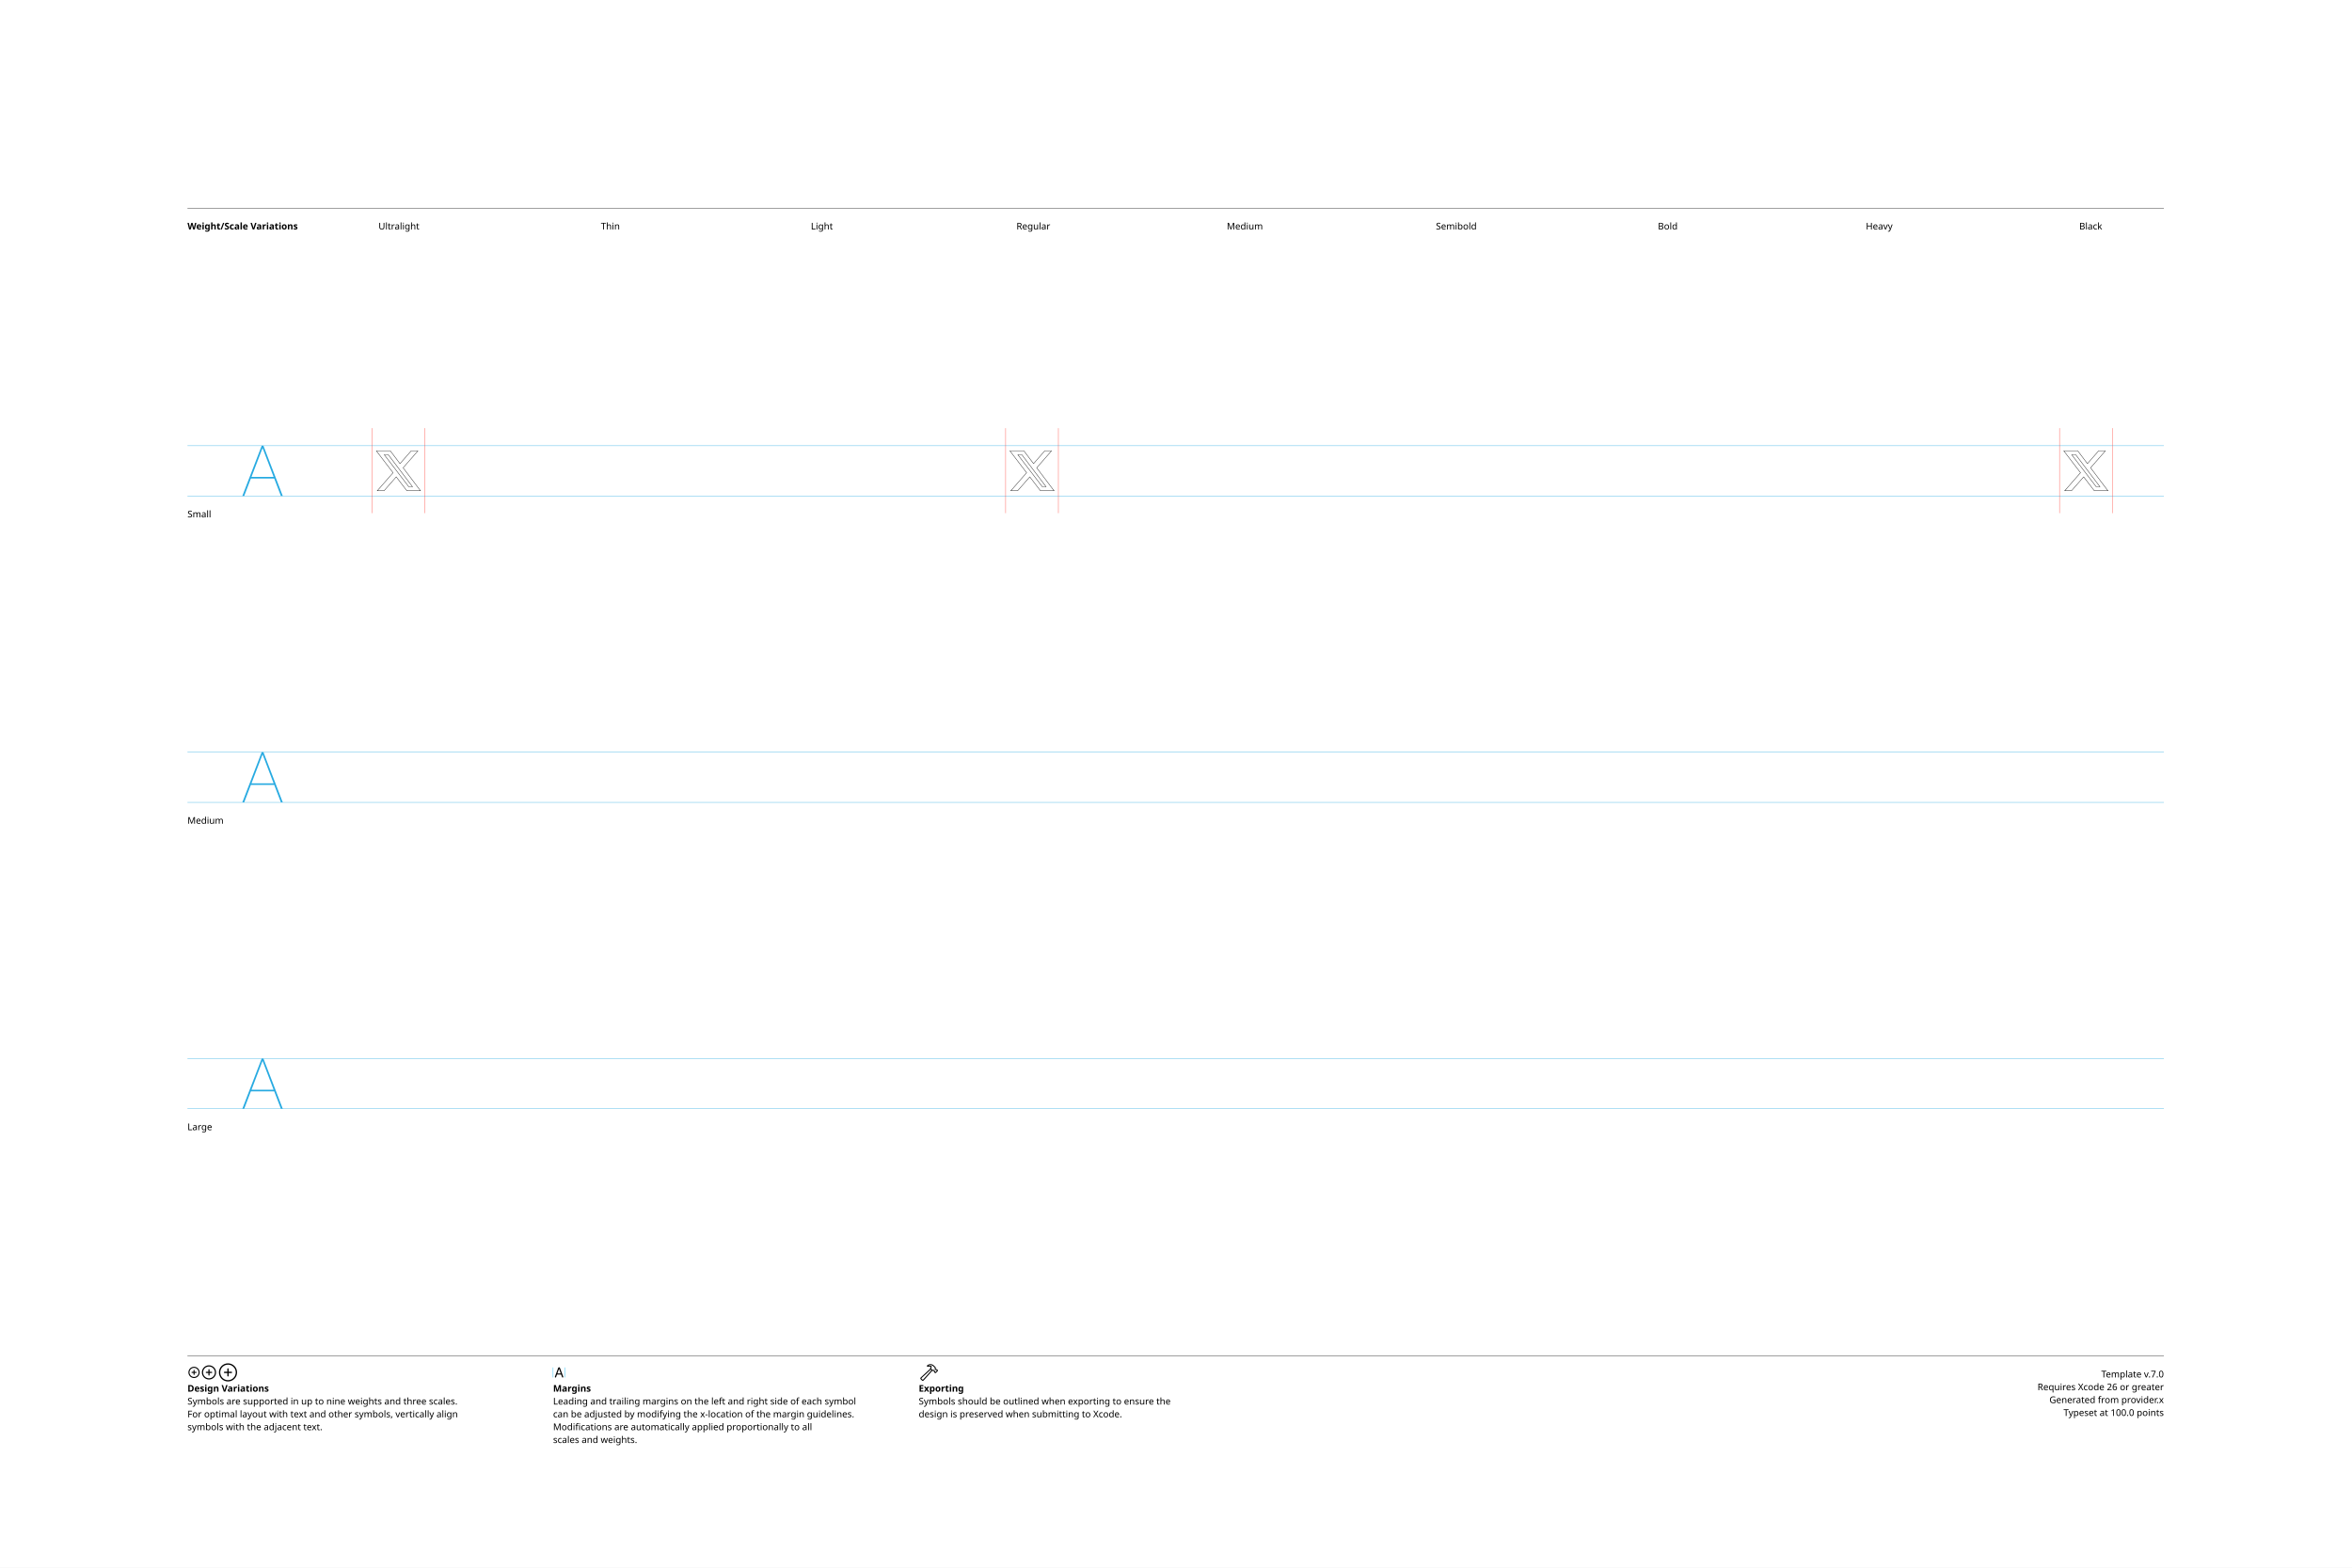
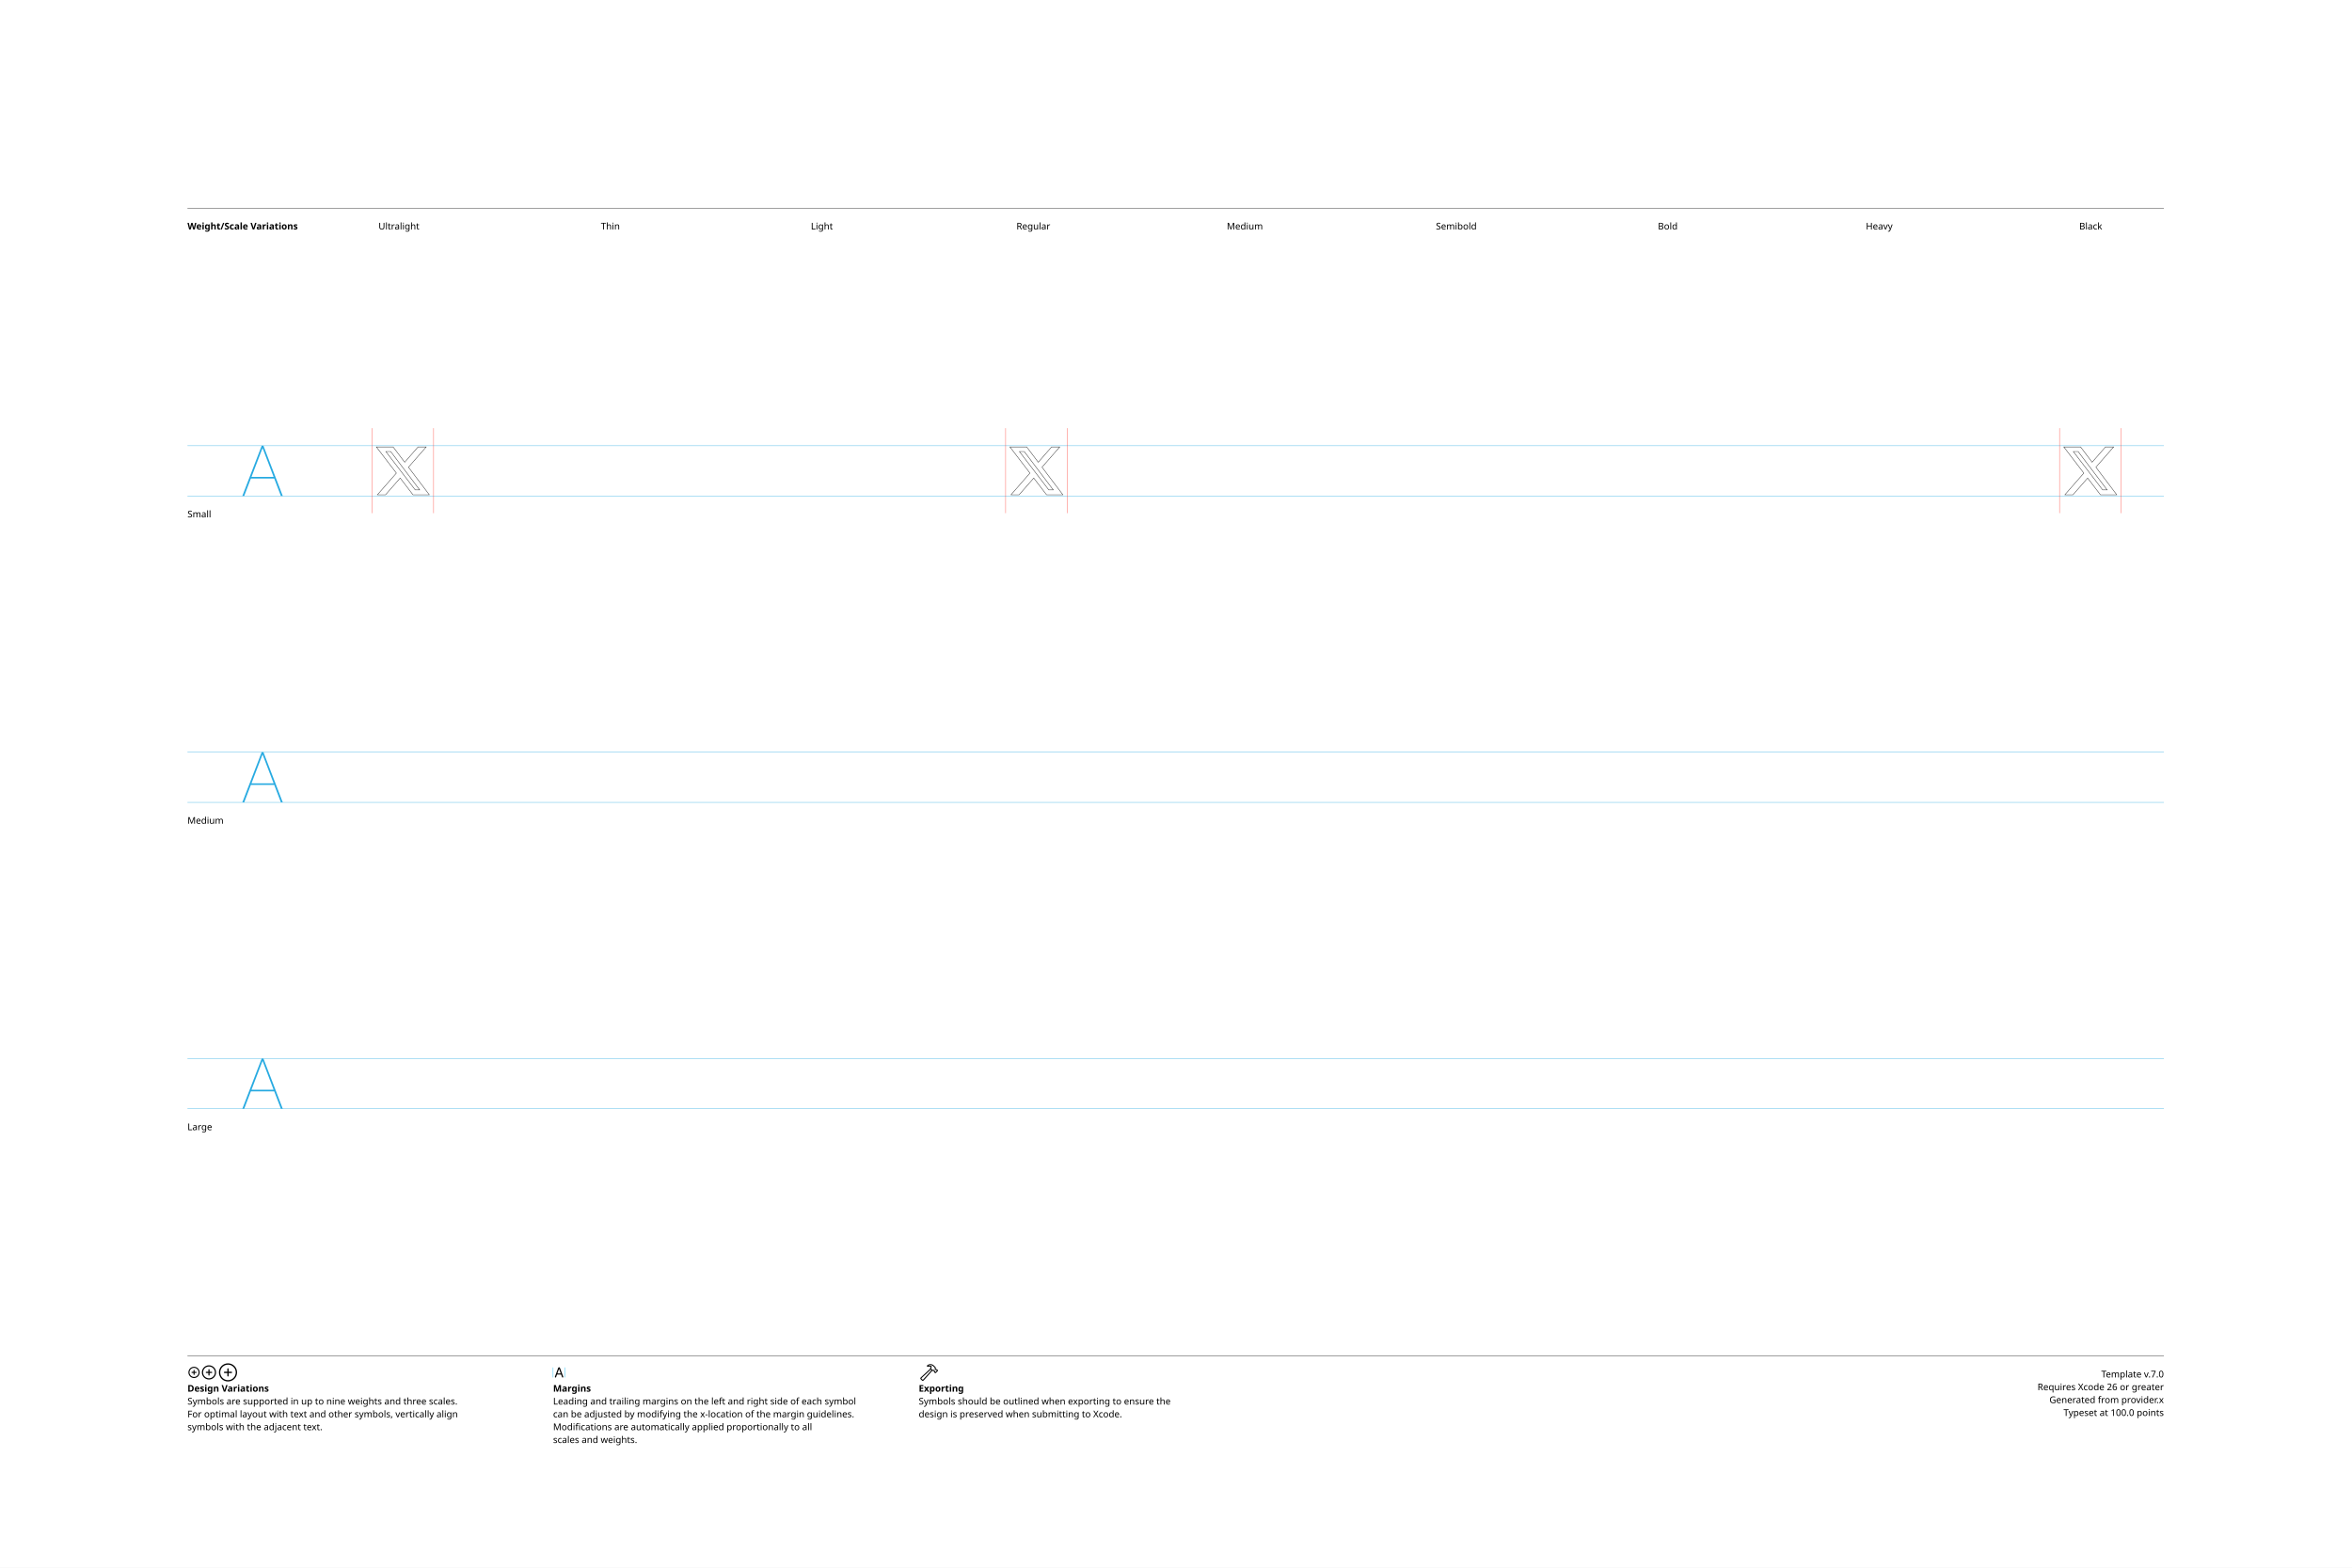
<svg xmlns="http://www.w3.org/2000/svg" version="1.1" viewBox="0 0 3300 2200">
  <style>.defaults {-sfsymbols-variable-value-mode:color;-sfsymbols-draw-reverses-motion-groups:false}

.monochrome-0 {-sfsymbols-motion-group:0}

.multicolor-0:tintColor {-sfsymbols-motion-group:0}

.hierarchical-0:primary {-sfsymbols-motion-group:0}

.SFSymbolsPreviewWireframe {fill:none;opacity:1.0;stroke:black;stroke-width:0.5}
</style>
  <g id="Notes">
    <rect height="2200" id="artboard" style="fill:white;opacity:1" width="3300" x="0" y="0" />
    <line style="fill:none;stroke:black;opacity:1;stroke-width:0.5;" x1="263" x2="3036" y1="292" y2="292" />
    <text style="stroke:none;fill:black;font-family:sans-serif;font-size:13;font-weight:bold;" transform="matrix(1 0 0 1 263 322)">Weight/Scale Variations</text>
    <text style="stroke:none;fill:black;font-family:sans-serif;font-size:13;text-anchor:middle;" transform="matrix(1 0 0 1 559.711 322)">Ultralight</text>
    <text style="stroke:none;fill:black;font-family:sans-serif;font-size:13;text-anchor:middle;" transform="matrix(1 0 0 1 856.422 322)">Thin</text>
    <text style="stroke:none;fill:black;font-family:sans-serif;font-size:13;text-anchor:middle;" transform="matrix(1 0 0 1 1153.13 322)">Light</text>
    <text style="stroke:none;fill:black;font-family:sans-serif;font-size:13;text-anchor:middle;" transform="matrix(1 0 0 1 1449.84 322)">Regular</text>
    <text style="stroke:none;fill:black;font-family:sans-serif;font-size:13;text-anchor:middle;" transform="matrix(1 0 0 1 1746.56 322)">Medium</text>
    <text style="stroke:none;fill:black;font-family:sans-serif;font-size:13;text-anchor:middle;" transform="matrix(1 0 0 1 2043.27 322)">Semibold</text>
    <text style="stroke:none;fill:black;font-family:sans-serif;font-size:13;text-anchor:middle;" transform="matrix(1 0 0 1 2339.98 322)">Bold</text>
    <text style="stroke:none;fill:black;font-family:sans-serif;font-size:13;text-anchor:middle;" transform="matrix(1 0 0 1 2636.69 322)">Heavy</text>
    <text style="stroke:none;fill:black;font-family:sans-serif;font-size:13;text-anchor:middle;" transform="matrix(1 0 0 1 2933.4 322)">Black</text>
    <line style="fill:none;stroke:black;opacity:1;stroke-width:0.5;" x1="263" x2="3036" y1="1903" y2="1903" />
    <g transform="matrix(0.2 0 0 0.2 263 1933)">
      <path d="m46.24 4.15c21.777 0 39.453-17.627 39.453-39.404s-17.676-39.404-39.453-39.404c-21.729 0-39.404 17.627-39.404 39.404s17.676 39.404 39.404 39.404Zm0-7.422c-17.676 0-31.934-14.307-31.934-31.982s14.258-31.982 31.934-31.982 31.982 14.307 31.982 31.982-14.307 31.982-31.982 31.982Zm3.613-17.773v-28.467c0-2.246-1.465-3.76-3.711-3.76-2.148 0-3.613 1.514-3.613 3.76v28.467c0 2.197 1.465 3.711 3.613 3.711 2.246 0 3.711-1.514 3.711-3.711Zm-17.822-10.596h28.418c2.197 0 3.711-1.465 3.711-3.613 0-2.197-1.514-3.711-3.711-3.711h-28.418c-2.246 0-3.76 1.514-3.76 3.711 0 2.148 1.514 3.613 3.76 3.613Z" />
    </g>
    <g transform="matrix(0.2 0 0 0.2 281.506 1933)">
      <path d="m58.545 14.551c27.49 0 49.805-22.314 49.805-49.805s-22.314-49.805-49.805-49.805-49.805 22.314-49.805 49.805 22.314 49.805 49.805 49.805Zm0-8.301c-22.949 0-41.504-18.555-41.504-41.504s18.555-41.504 41.504-41.504 41.504 18.555 41.504 41.504-18.555 41.504-41.504 41.504Zm4.053-23.096v-36.914c0-2.49-1.709-4.199-4.15-4.199-2.393 0-4.053 1.709-4.053 4.199v36.914c0 2.441 1.66 4.15 4.053 4.15 2.441 0 4.15-1.66 4.15-4.15Zm-22.559-14.404h36.963c2.441 0 4.15-1.611 4.15-4.004 0-2.441-1.709-4.15-4.15-4.15h-36.963c-2.49 0-4.15 1.709-4.15 4.15 0 2.393 1.66 4.004 4.15 4.004Z" />
    </g>
    <g transform="matrix(0.2 0 0 0.2 304.924 1933)">
      <path d="m74.853 28.32c35.107 0 63.623-28.467 63.623-63.574s-28.516-63.623-63.623-63.623-63.574 28.516-63.574 63.623 28.467 63.574 63.574 63.574Zm0-9.082c-30.127 0-54.492-24.365-54.492-54.492s24.365-54.492 54.492-54.492 54.492 24.365 54.492 54.492-24.365 54.492-54.492 54.492Zm4.443-30.322v-48.486c0-2.734-1.855-4.639-4.541-4.639-2.588 0-4.443 1.904-4.443 4.639v48.486c0 2.686 1.855 4.59 4.443 4.59 2.686 0 4.541-1.855 4.541-4.59Zm-28.711-19.775h48.486c2.686 0 4.59-1.807 4.59-4.395 0-2.734-1.855-4.59-4.59-4.59h-48.486c-2.734 0-4.59 1.855-4.59 4.59 0 2.588 1.855 4.395 4.59 4.395Z" />
    </g>
    <text style="stroke:none;fill:black;font-family:sans-serif;font-size:13;font-weight:bold;" transform="matrix(1 0 0 1 263 1953)">Design Variations</text>
    <text style="stroke:none;fill:black;font-family:sans-serif;font-size:13;" transform="matrix(1 0 0 1 263 1971)">Symbols are supported in up to nine weights and three scales.</text>
    <text style="stroke:none;fill:black;font-family:sans-serif;font-size:13;" transform="matrix(1 0 0 1 263 1989)">For optimal layout with text and other symbols, vertically align</text>
    <text style="stroke:none;fill:black;font-family:sans-serif;font-size:13;" transform="matrix(1 0 0 1 263 2007)">symbols with the adjacent text.</text>
    <line style="fill:none;stroke:#00AEEF;stroke-width:0.5;opacity:1.0;" x1="776" x2="776" y1="1919" y2="1933" />
    <g transform="matrix(0.2 0 0 0.2 776 1933)">
      <path d="m16.553 0.781c2.588 0 3.857-0.977 4.785-3.711l20.557-57.52h0.244l20.605 57.52c0.928 2.734 2.197 3.711 4.736 3.711 2.588 0 4.248-1.562 4.248-4.004 0-0.83-0.146-1.611-0.537-2.637l-22.9-60.986c-1.123-2.979-3.125-4.492-6.25-4.492-3.027 0-5.078 1.465-6.152 4.443l-22.9 61.084c-0.391 1.025-0.537 1.807-0.537 2.637 0 2.441 1.562 3.955 4.102 3.955Zm10.205-20.947h30.664c2.002 0 3.662-1.66 3.662-3.662 0-2.051-1.66-3.662-3.662-3.662h-30.664c-2.002 0-3.662 1.611-3.662 3.662 0 2.002 1.66 3.662 3.662 3.662Z" />
    </g>
    <line style="fill:none;stroke:#00AEEF;stroke-width:0.5;opacity:1.0;" x1="792.836" x2="792.836" y1="1919" y2="1933" />
    <text style="stroke:none;fill:black;font-family:sans-serif;font-size:13;font-weight:bold;" transform="matrix(1 0 0 1 776 1953)">Margins</text>
    <text style="stroke:none;fill:black;font-family:sans-serif;font-size:13;" transform="matrix(1 0 0 1 776 1971)">Leading and trailing margins on the left and right side of each symbol</text>
    <text style="stroke:none;fill:black;font-family:sans-serif;font-size:13;" transform="matrix(1 0 0 1 776 1989)">can be adjusted by modifying the x-location of the margin guidelines.</text>
    <text style="stroke:none;fill:black;font-family:sans-serif;font-size:13;" transform="matrix(1 0 0 1 776 2007)">Modifications are automatically applied proportionally to all</text>
    <text style="stroke:none;fill:black;font-family:sans-serif;font-size:13;" transform="matrix(1 0 0 1 776 2025)">scales and weights.</text>
    <g transform="matrix(0.2 0 0 0.2 1289 1933)">
      <path d="m14.209 13.135 7.861 7.861c4.297 4.395 9.326 4.102 13.867-1.025l60.693-68.213-4.883-4.883-60.254 67.676c-1.807 1.953-3.467 2.441-5.811 0.098l-5.176-5.127c-2.295-2.295-1.807-3.955 0.195-5.811l67.481-62.158-4.883-4.834-68.066 62.598c-4.98 4.59-5.322 9.473-1.025 13.818Zm44.873-97.461c-2.051 2.002-2.246 4.883-1.074 6.787 1.123 1.807 3.467 3.027 6.592 2.246 5.859-1.66 12.598-2.393 18.896 0.928l-2.686 7.129c-1.611 4.004-0.732 6.885 1.709 9.424l10.254 10.303c2.344 2.393 4.541 2.441 7.08 1.953l4.443-0.732 2.588 2.539-0.195 2.246c-0.098 2.295 0.537 4.297 2.783 6.494l3.369 3.32c2.295 2.295 5.518 2.49 7.812 0.195l12.988-13.037c2.295-2.344 2.148-5.371-0.195-7.666l-3.418-3.418c-2.197-2.197-4.053-3.027-6.348-2.881l-2.344 0.244-2.441-2.441 1.025-4.688c0.635-2.734-0.244-4.98-2.881-7.617l-11.279-11.182c-12.94-12.842-35.596-11.035-46.68-0.146Zm7.08 2.051c8.789-6.396 25.977-5.664 33.691 1.953l12.305 12.207c1.025 1.025 1.221 1.807 0.928 3.32l-1.465 6.641 6.738 6.689 4.395-0.244c1.123-0.049 1.514 0.049 2.344 0.879l2.539 2.49-10.84 10.84-2.49-2.49c-0.83-0.879-0.977-1.221-0.928-2.393l0.293-4.346-6.689-6.738-6.836 1.172c-1.416 0.293-2.051 0.195-3.174-0.879l-8.936-8.887c-1.074-1.025-1.172-1.709-0.488-3.369l4.59-11.475c-6.104-6.348-17.041-7.52-25.586-4.59-0.684 0.244-0.928-0.391-0.391-0.781Z" />
    </g>
    <text style="stroke:none;fill:black;font-family:sans-serif;font-size:13;font-weight:bold;" transform="matrix(1 0 0 1 1289 1953)">Exporting</text>
    <text style="stroke:none;fill:black;font-family:sans-serif;font-size:13;" transform="matrix(1 0 0 1 1289 1971)">Symbols should be outlined when exporting to ensure the</text>
    <text style="stroke:none;fill:black;font-family:sans-serif;font-size:13;" transform="matrix(1 0 0 1 1289 1989)">design is preserved when submitting to Xcode.</text>
    <text id="template-version" style="stroke:none;fill:black;font-family:sans-serif;font-size:13;text-anchor:end;" transform="matrix(1 0 0 1 3036 1933)">Template v.7.0</text>
    <text style="stroke:none;fill:black;font-family:sans-serif;font-size:13;text-anchor:end;" transform="matrix(1 0 0 1 3036 1951)">Requires Xcode 26 or greater</text>
    <text id="descriptive-name" style="stroke:none;fill:black;font-family:sans-serif;font-size:13;text-anchor:end;" transform="matrix(1 0 0 1 3036 1969)">Generated from provider.x</text>
    <text style="stroke:none;fill:black;font-family:sans-serif;font-size:13;text-anchor:end;" transform="matrix(1 0 0 1 3036 1987)">Typeset at 100.0 points</text>
    <text style="stroke:none;fill:black;font-family:sans-serif;font-size:13;" transform="matrix(1 0 0 1 263 726)">Small</text>
    <text style="stroke:none;fill:black;font-family:sans-serif;font-size:13;" transform="matrix(1 0 0 1 263 1156)">Medium</text>
    <text style="stroke:none;fill:black;font-family:sans-serif;font-size:13;" transform="matrix(1 0 0 1 263 1586)">Large</text>
  </g>
  <g id="Guides">
    <g id="H-reference" style="fill:#27AAE1;stroke:none;" transform="matrix(1 0 0 1 339 696)">
      <path d="M0.994 0L3.638 0L29.328-67.132L30.03-67.132L30.03-70.459L28.123-70.459ZM11.688-24.48L46.981-24.48L46.231-26.729L12.438-26.729ZM55.12 0L57.764 0L30.638-70.459L29.433-70.459L29.433-67.132Z" />
    </g>
    <line id="Baseline-S" style="fill:none;stroke:#27AAE1;opacity:1;stroke-width:0.5;" x1="263" x2="3036" y1="696" y2="696" />
    <line id="Capline-S" style="fill:none;stroke:#27AAE1;opacity:1;stroke-width:0.5;" x1="263" x2="3036" y1="625.541" y2="625.541" />
    <g id="H-reference" style="fill:#27AAE1;stroke:none;" transform="matrix(1 0 0 1 339 1126)">
      <path d="M0.994 0L3.638 0L29.328-67.132L30.03-67.132L30.03-70.459L28.123-70.459ZM11.688-24.48L46.981-24.48L46.231-26.729L12.438-26.729ZM55.12 0L57.764 0L30.638-70.459L29.433-70.459L29.433-67.132Z" />
    </g>
    <line id="Baseline-M" style="fill:none;stroke:#27AAE1;opacity:1;stroke-width:0.5;" x1="263" x2="3036" y1="1126" y2="1126" />
    <line id="Capline-M" style="fill:none;stroke:#27AAE1;opacity:1;stroke-width:0.5;" x1="263" x2="3036" y1="1055.54" y2="1055.54" />
    <g id="H-reference" style="fill:#27AAE1;stroke:none;" transform="matrix(1 0 0 1 339 1556)">
      <path d="M0.994 0L3.638 0L29.328-67.132L30.03-67.132L30.03-70.459L28.123-70.459ZM11.688-24.48L46.981-24.48L46.231-26.729L12.438-26.729ZM55.12 0L57.764 0L30.638-70.459L29.433-70.459L29.433-67.132Z" />
    </g>
    <line id="Baseline-L" style="fill:none;stroke:#27AAE1;opacity:1;stroke-width:0.5;" x1="263" x2="3036" y1="1556" y2="1556" />
    <line id="Capline-L" style="fill:none;stroke:#27AAE1;opacity:1;stroke-width:0.5;" x1="263" x2="3036" y1="1485.54" y2="1485.54" />
    <line id="left-margin-Ultralight-S" style="fill:none;stroke:#FF3B30;stroke-width:0.5;opacity:1.0;" x1="522.047" x2="522.047" y1="600.785" y2="720.121" />
-     <line id="right-margin-Ultralight-S" style="fill:none;stroke:#FF3B30;stroke-width:0.5;opacity:1.0;" x1="596.047" x2="596.047" y1="600.785" y2="720.121" />
+     <line id="right-margin-Ultralight-S" style="fill:none;stroke:#FF3B30;stroke-width:0.5;opacity:1.0;" x1="608.385" x2="608.385" y1="600.785" y2="720.121" />
    <line id="left-margin-Regular-S" style="fill:none;stroke:#FF3B30;stroke-width:0.5;opacity:1.0;" x1="1410.980" x2="1410.980" y1="600.785" y2="720.121" />
-     <line id="right-margin-Regular-S" style="fill:none;stroke:#FF3B30;stroke-width:0.5;opacity:1.0;" x1="1484.980" x2="1484.980" y1="600.785" y2="720.121" />
+     <line id="right-margin-Regular-S" style="fill:none;stroke:#FF3B30;stroke-width:0.5;opacity:1.0;" x1="1497.318" x2="1497.318" y1="600.785" y2="720.121" />
    <line id="left-margin-Black-S" style="fill:none;stroke:#FF3B30;stroke-width:0.5;opacity:1.0;" x1="2889.630" x2="2889.630" y1="600.785" y2="720.121" />
-     <line id="right-margin-Black-S" style="fill:none;stroke:#FF3B30;stroke-width:0.5;opacity:1.0;" x1="2963.630" x2="2963.630" y1="600.785" y2="720.121" />
+     <line id="right-margin-Black-S" style="fill:none;stroke:#FF3B30;stroke-width:0.5;opacity:1.0;" x1="2975.968" x2="2975.968" y1="600.785" y2="720.121" />
  </g>
  <g id="Symbols">
    <g id="Ultralight-S" transform="matrix(1 0 0 1 522.047 696)">
-       <path class="monochrome-0 multicolor-0:tintColor hierarchical-0:primary SFSymbolsPreviewWireframe" d="M54.828 -63.25L64.334 -63.25L43.564 -39.509L68 -7.209L48.868 -7.209L33.885 -26.801L16.736 -7.209L7.224 -7.209L29.441 -32.603L6 -63.247L25.618 -63.247L39.162 -45.339L54.828 -63.25ZM51.492 -12.898L56.76 -12.898L22.755 -57.858L17.103 -57.858L51.492 -12.898Z" />
+       <path class="monochrome-0 multicolor-0:tintColor hierarchical-0:primary SFSymbolsPreviewWireframe" d="M64.545 -68.826L75.942 -68.826L51.039 -40.361L80.338 -1.633L57.399 -1.633L39.434 -25.124L18.872 -1.633L7.468 -1.633L34.106 -32.08L6 -68.822L29.522 -68.822L45.761 -47.351L64.545 -68.826ZM60.545 -8.454L66.861 -8.454L26.089 -62.361L19.312 -62.361L60.545 -8.454Z" />
    </g>
    <g id="Regular-S" transform="matrix(1 0 0 1 1410.98 696)">
-       <path class="monochrome-0 multicolor-0:tintColor hierarchical-0:primary SFSymbolsPreviewWireframe" d="M54.828 -63.25L64.334 -63.25L43.564 -39.509L68 -7.209L48.868 -7.209L33.885 -26.801L16.736 -7.209L7.224 -7.209L29.441 -32.603L6 -63.247L25.618 -63.247L39.162 -45.339L54.828 -63.25ZM51.492 -12.898L56.76 -12.898L22.755 -57.858L17.103 -57.858L51.492 -12.898Z" />
+       <path class="monochrome-0 multicolor-0:tintColor hierarchical-0:primary SFSymbolsPreviewWireframe" d="M64.545 -68.826L75.942 -68.826L51.039 -40.361L80.338 -1.633L57.399 -1.633L39.434 -25.124L18.872 -1.633L7.468 -1.633L34.106 -32.08L6 -68.822L29.522 -68.822L45.761 -47.351L64.545 -68.826ZM60.545 -8.454L66.861 -8.454L26.089 -62.361L19.312 -62.361L60.545 -8.454Z" />
    </g>
    <g id="Black-S" transform="matrix(1 0 0 1 2889.63 696)">
-       <path class="monochrome-0 multicolor-0:tintColor hierarchical-0:primary SFSymbolsPreviewWireframe" d="M54.828 -63.25L64.334 -63.25L43.564 -39.509L68 -7.209L48.868 -7.209L33.885 -26.801L16.736 -7.209L7.224 -7.209L29.441 -32.603L6 -63.247L25.618 -63.247L39.162 -45.339L54.828 -63.25ZM51.492 -12.898L56.76 -12.898L22.755 -57.858L17.103 -57.858L51.492 -12.898Z" />
+       <path class="monochrome-0 multicolor-0:tintColor hierarchical-0:primary SFSymbolsPreviewWireframe" d="M64.545 -68.826L75.942 -68.826L51.039 -40.361L80.338 -1.633L57.399 -1.633L39.434 -25.124L18.872 -1.633L7.468 -1.633L34.106 -32.08L6 -68.822L29.522 -68.822L45.761 -47.351L64.545 -68.826ZM60.545 -8.454L66.861 -8.454L26.089 -62.361L19.312 -62.361L60.545 -8.454Z" />
    </g>
  </g>
</svg>
